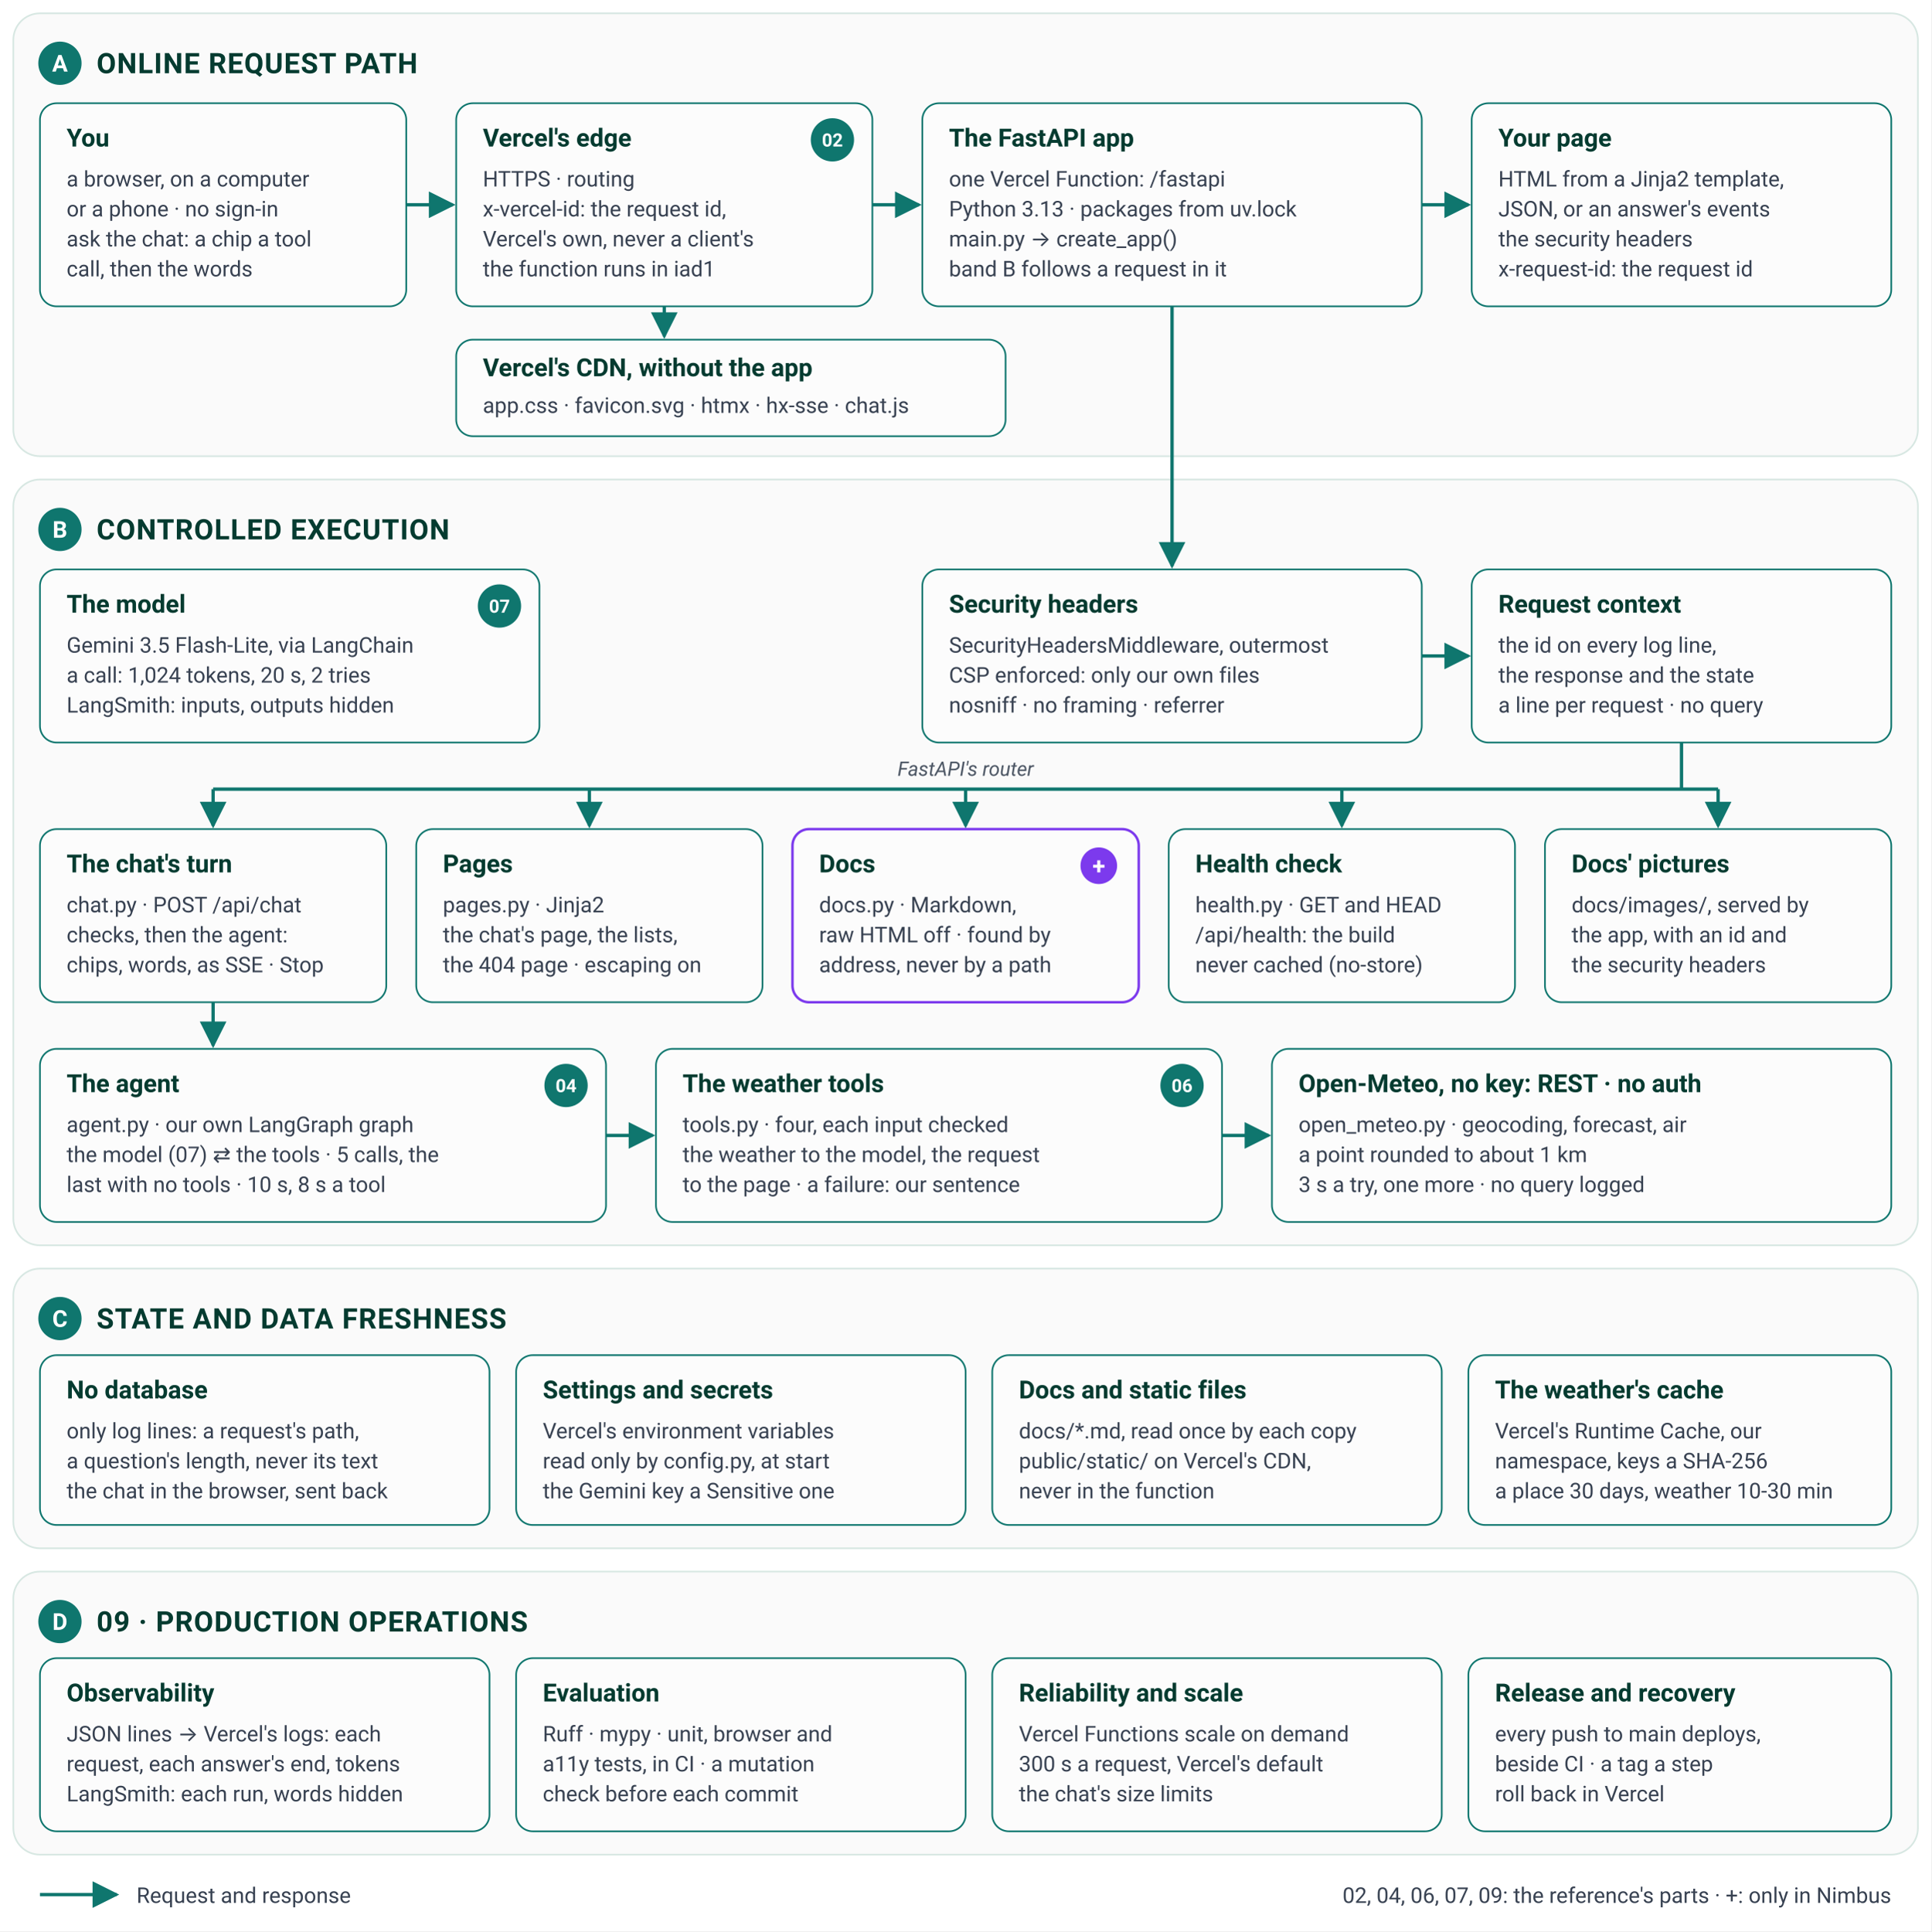
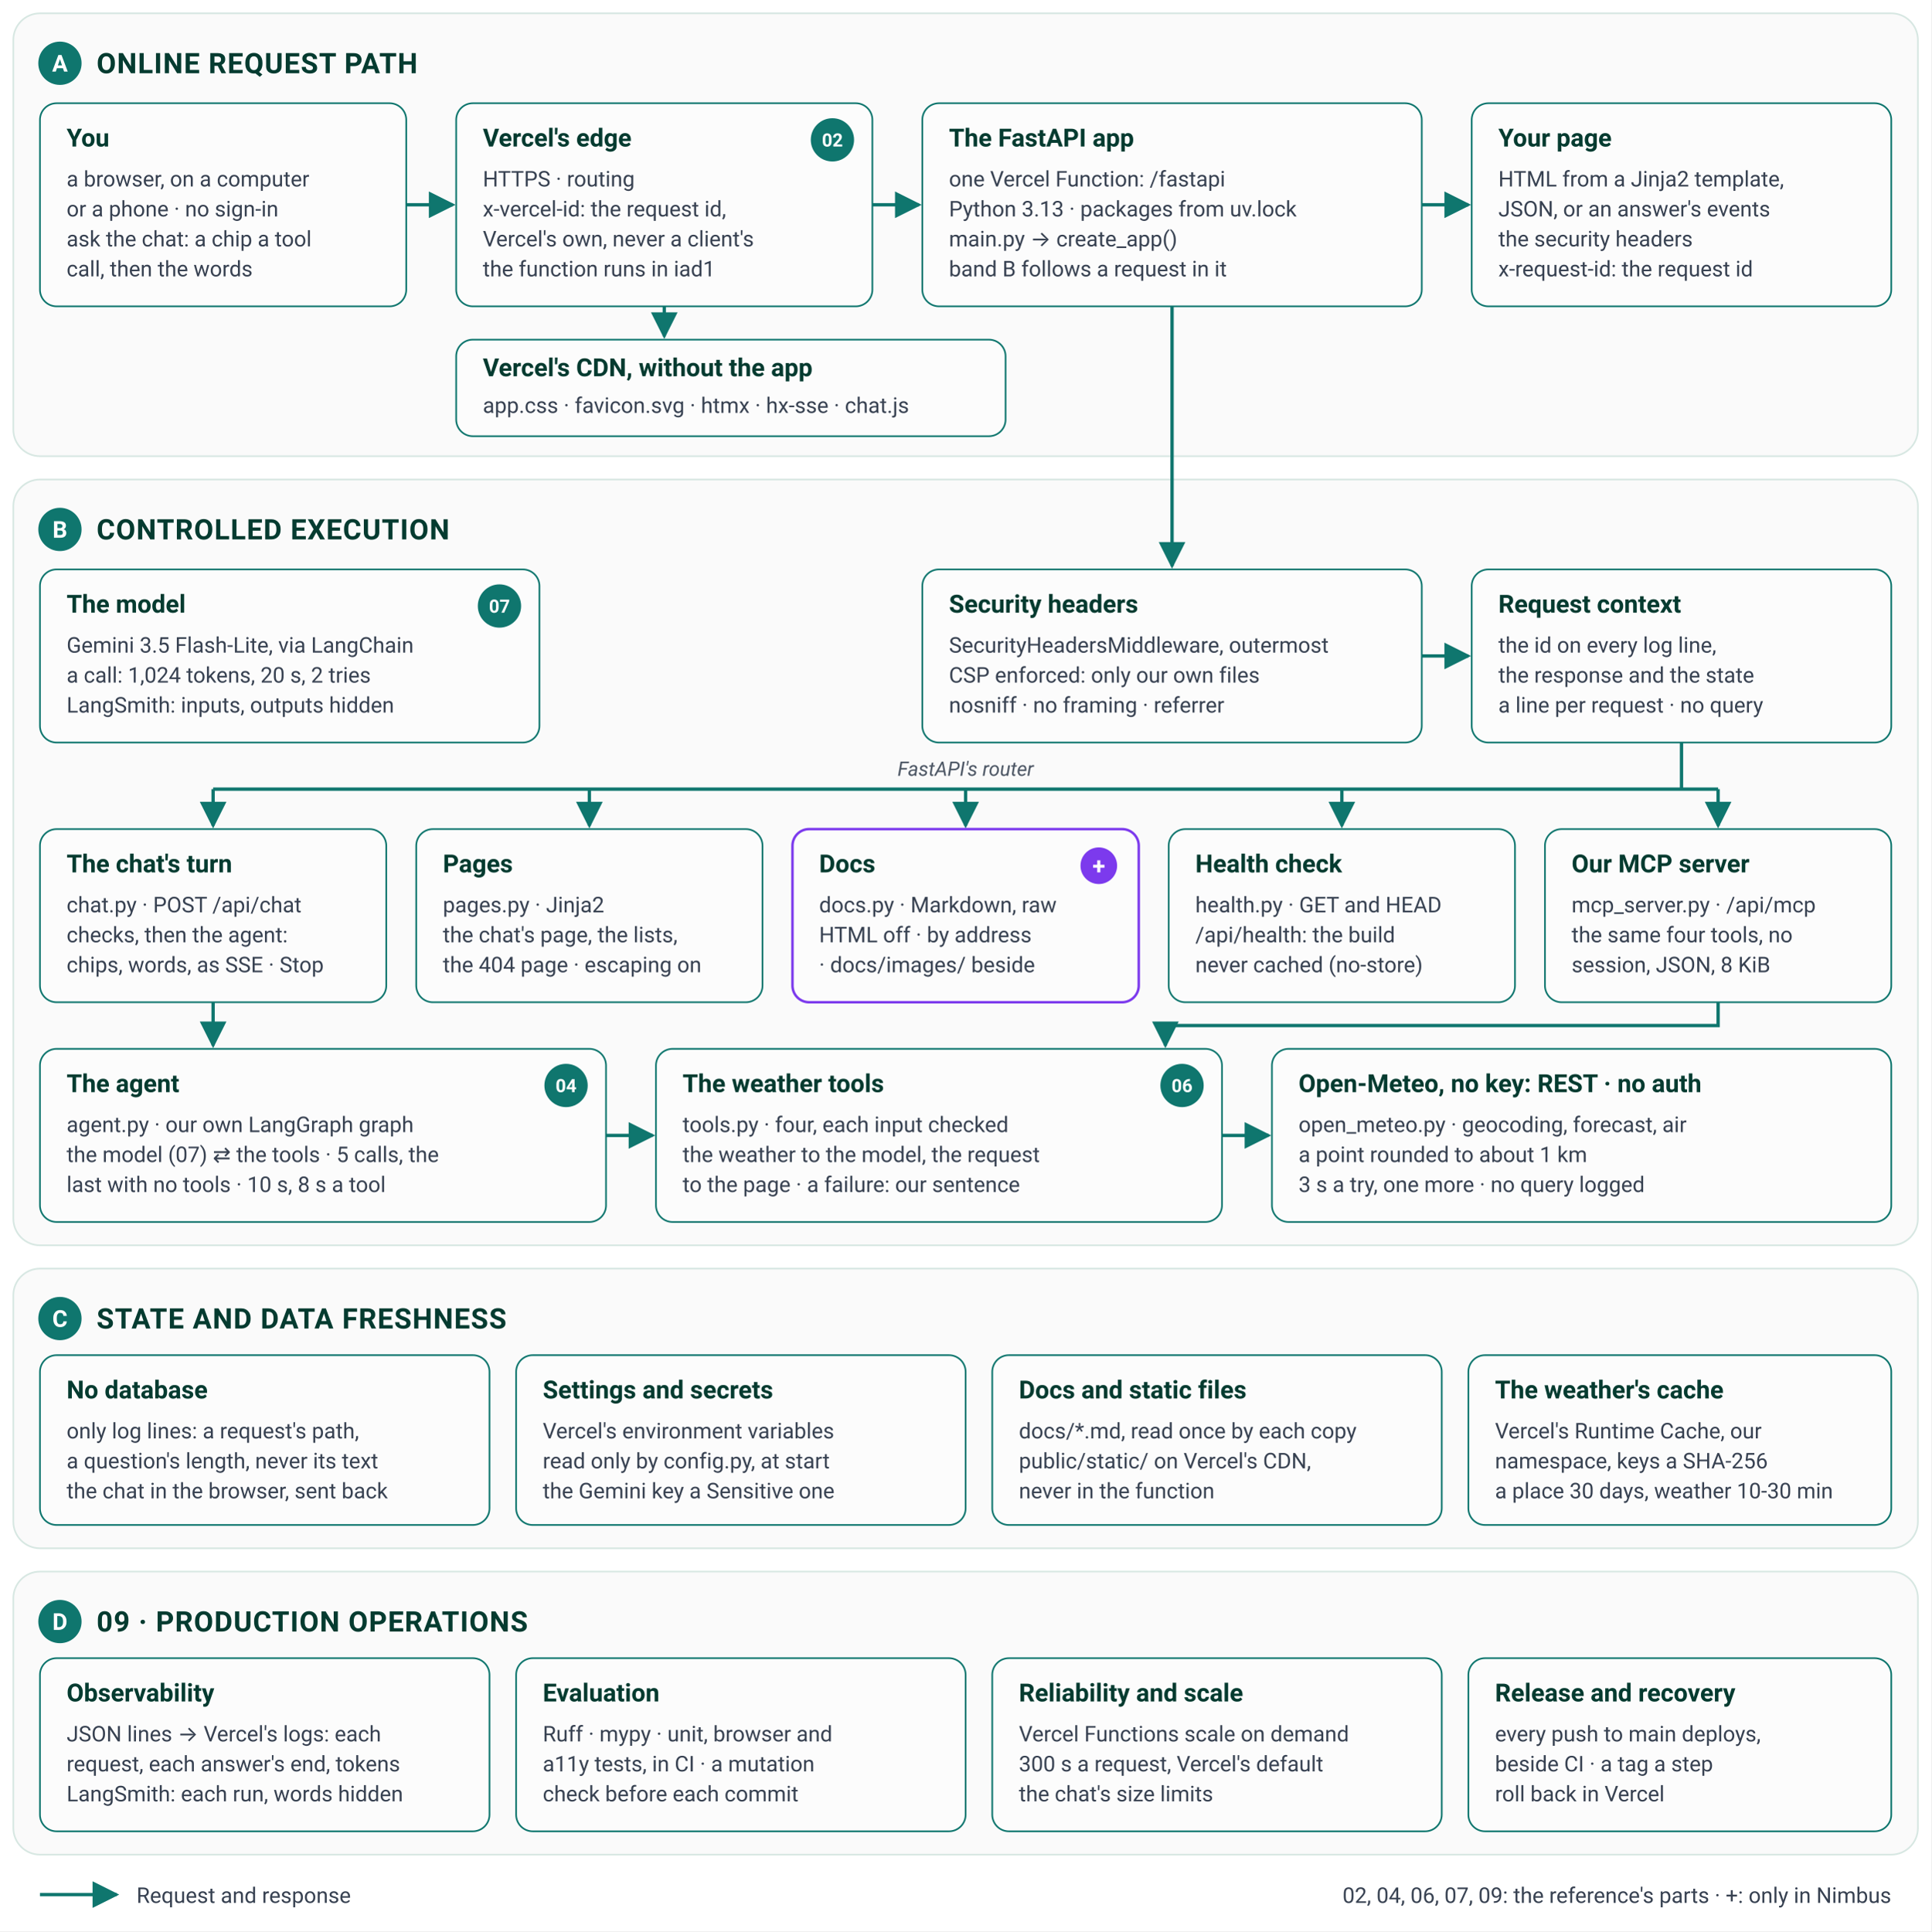
<svg xmlns="http://www.w3.org/2000/svg" viewBox="0 0 1160 1160" width="1160" height="1160" role="img" aria-labelledby="t d" font-family="system-ui, -apple-system, 'Segoe UI', Roboto, sans-serif">
  <defs>
    <marker id="arrow" viewBox="0 0 10 10" refX="9" refY="5" markerWidth="8" markerHeight="8" orient="auto-start-reverse">
      <path d="M0 0L10 5L0 10z" fill="#0f766e" />
    </marker>
  </defs>
  <rect width="1160" height="1160" fill="#ffffff" />
  <rect x="8" y="8" width="1144" height="266" rx="16" fill="#fafafa" stroke="#d7e7e2" />
  <circle cx="36" cy="38" r="13" fill="#0f766e" />
  <text x="36" y="43" font-size="14" font-weight="700" fill="#ffffff" text-anchor="middle">A</text>
  <text x="58" y="44" font-size="17" font-weight="700" fill="#053b30" letter-spacing="0.5">ONLINE REQUEST PATH</text>
  <rect x="24" y="62" width="220" height="122" rx="10" fill="#fcfcfc" stroke="#0f766e" />
  <text x="40" y="88" font-size="15" font-weight="700" fill="#053b30">You</text>
  <text x="40" y="112" font-size="13" fill="#374151">a browser, on a computer</text>
  <text x="40" y="130" font-size="13" fill="#374151">or a phone · no sign-in</text>
  <text x="40" y="148" font-size="13" fill="#374151">ask the chat: a chip a tool</text>
  <text x="40" y="166" font-size="13" fill="#374151">call, then the words</text>
  <rect x="274" y="62" width="250" height="122" rx="10" fill="#fcfcfc" stroke="#0f766e" />
  <text x="290" y="88" font-size="15" font-weight="700" fill="#053b30">Vercel's edge</text>
  <circle cx="500" cy="84" r="13" fill="#0f766e" />
  <text x="500" y="88" font-size="11" font-weight="700" fill="#ffffff" text-anchor="middle">02</text>
  <text x="290" y="112" font-size="13" fill="#374151">HTTPS · routing</text>
  <text x="290" y="130" font-size="13" fill="#374151">x-vercel-id: the request id,</text>
  <text x="290" y="148" font-size="13" fill="#374151">Vercel's own, never a client's</text>
  <text x="290" y="166" font-size="13" fill="#374151">the function runs in iad1</text>
  <rect x="554" y="62" width="300" height="122" rx="10" fill="#fcfcfc" stroke="#0f766e" />
  <text x="570" y="88" font-size="15" font-weight="700" fill="#053b30">The FastAPI app</text>
  <text x="570" y="112" font-size="13" fill="#374151">one Vercel Function: /fastapi</text>
  <text x="570" y="130" font-size="13" fill="#374151">Python 3.13 · packages from uv.lock</text>
  <text x="570" y="148" font-size="13" fill="#374151">main.py → create_app()</text>
  <text x="570" y="166" font-size="13" fill="#374151">band B follows a request in it</text>
  <rect x="884" y="62" width="252" height="122" rx="10" fill="#fcfcfc" stroke="#0f766e" />
  <text x="900" y="88" font-size="15" font-weight="700" fill="#053b30">Your page</text>
  <text x="900" y="112" font-size="13" fill="#374151">HTML from a Jinja2 template,</text>
  <text x="900" y="130" font-size="13" fill="#374151">JSON, or an answer's events</text>
  <text x="900" y="148" font-size="13" fill="#374151">the security headers</text>
  <text x="900" y="166" font-size="13" fill="#374151">x-request-id: the request id</text>
  <line x1="244" y1="123" x2="272" y2="123" stroke="#0f766e" stroke-width="2" marker-end="url(#arrow)" />
  <line x1="524" y1="123" x2="552" y2="123" stroke="#0f766e" stroke-width="2" marker-end="url(#arrow)" />
  <line x1="854" y1="123" x2="882" y2="123" stroke="#0f766e" stroke-width="2" marker-end="url(#arrow)" />
  <line x1="399" y1="184" x2="399" y2="202" stroke="#0f766e" stroke-width="2" marker-end="url(#arrow)" />
  <rect x="274" y="204" width="330" height="58" rx="10" fill="#fcfcfc" stroke="#0f766e" />
  <text x="290" y="226" font-size="15" font-weight="700" fill="#053b30">Vercel's CDN, without the app</text>
  <text x="290" y="248" font-size="13" fill="#374151">app.css · favicon.svg · htmx · hx-sse · chat.js</text>
  <rect x="8" y="288" width="1144" height="460" rx="16" fill="#fafafa" stroke="#d7e7e2" />
  <circle cx="36" cy="318" r="13" fill="#0f766e" />
  <text x="36" y="323" font-size="14" font-weight="700" fill="#ffffff" text-anchor="middle">B</text>
  <text x="58" y="324" font-size="17" font-weight="700" fill="#053b30" letter-spacing="0.5">CONTROLLED EXECUTION</text>
  <line x1="704" y1="184" x2="704" y2="340" stroke="#0f766e" stroke-width="2" marker-end="url(#arrow)" />
  <rect x="24" y="342" width="300" height="104" rx="10" fill="#fcfcfc" stroke="#0f766e" />
  <text x="40" y="368" font-size="15" font-weight="700" fill="#053b30">The model</text>
  <circle cx="300" cy="364" r="13" fill="#0f766e" />
  <text x="300" y="368" font-size="11" font-weight="700" fill="#ffffff" text-anchor="middle">07</text>
  <text x="40" y="392" font-size="13" fill="#374151">Gemini 3.5 Flash-Lite, via LangChain</text>
  <text x="40" y="410" font-size="13" fill="#374151">a call: 1,024 tokens, 20 s, 2 tries</text>
  <text x="40" y="428" font-size="13" fill="#374151">LangSmith: inputs, outputs hidden</text>
  <rect x="554" y="342" width="300" height="104" rx="10" fill="#fcfcfc" stroke="#0f766e" />
  <text x="570" y="368" font-size="15" font-weight="700" fill="#053b30">Security headers</text>
  <text x="570" y="392" font-size="13" fill="#374151">SecurityHeadersMiddleware, outermost</text>
  <text x="570" y="410" font-size="13" fill="#374151">CSP enforced: only our own files</text>
  <text x="570" y="428" font-size="13" fill="#374151">nosniff · no framing · referrer</text>
  <rect x="884" y="342" width="252" height="104" rx="10" fill="#fcfcfc" stroke="#0f766e" />
  <text x="900" y="368" font-size="15" font-weight="700" fill="#053b30">Request context</text>
  <text x="900" y="392" font-size="13" fill="#374151">the id on every log line,</text>
  <text x="900" y="410" font-size="13" fill="#374151">the response and the state</text>
  <text x="900" y="428" font-size="13" fill="#374151">a line per request · no query</text>
  <line x1="854" y1="394" x2="882" y2="394" stroke="#0f766e" stroke-width="2" marker-end="url(#arrow)" />
  <line x1="1010" y1="446" x2="1010" y2="474" stroke="#0f766e" stroke-width="2" />
  <line x1="128" y1="474" x2="1032" y2="474" stroke="#0f766e" stroke-width="2" />
  <text x="580" y="466" font-size="12" font-style="italic" fill="#4b5563" text-anchor="middle">FastAPI's router</text>
  <line x1="128" y1="474" x2="128" y2="496" stroke="#0f766e" stroke-width="2" marker-end="url(#arrow)" />
  <line x1="354" y1="474" x2="354" y2="496" stroke="#0f766e" stroke-width="2" marker-end="url(#arrow)" />
  <line x1="580" y1="474" x2="580" y2="496" stroke="#0f766e" stroke-width="2" marker-end="url(#arrow)" />
  <line x1="806" y1="474" x2="806" y2="496" stroke="#0f766e" stroke-width="2" marker-end="url(#arrow)" />
  <line x1="1032" y1="474" x2="1032" y2="496" stroke="#0f766e" stroke-width="2" marker-end="url(#arrow)" />
  <rect x="24" y="498" width="208" height="104" rx="10" fill="#fcfcfc" stroke="#0f766e" />
  <text x="40" y="524" font-size="15" font-weight="700" fill="#053b30">The chat's turn</text>
  <text x="40" y="548" font-size="13" fill="#374151">chat.py · POST /api/chat</text>
  <text x="40" y="566" font-size="13" fill="#374151">checks, then the agent:</text>
  <text x="40" y="584" font-size="13" fill="#374151">chips, words, as SSE · Stop</text>
  <rect x="250" y="498" width="208" height="104" rx="10" fill="#fcfcfc" stroke="#0f766e" />
  <text x="266" y="524" font-size="15" font-weight="700" fill="#053b30">Pages</text>
  <text x="266" y="548" font-size="13" fill="#374151">pages.py · Jinja2</text>
  <text x="266" y="566" font-size="13" fill="#374151">the chat's page, the lists,</text>
  <text x="266" y="584" font-size="13" fill="#374151">the 404 page · escaping on</text>
  <rect x="476" y="498" width="208" height="104" rx="10" fill="#fcfcfc" stroke="#7c3aed" stroke-width="1.5" />
  <text x="492" y="524" font-size="15" font-weight="700" fill="#053b30">Docs</text>
  <circle cx="660" cy="520" r="11" fill="#7c3aed" />
  <text x="660" y="525" font-size="14" font-weight="700" fill="#ffffff" text-anchor="middle">+</text>
-   <text x="492" y="548" font-size="13" fill="#374151">docs.py · Markdown,</text>
-   <text x="492" y="566" font-size="13" fill="#374151">raw HTML off · found by</text>
-   <text x="492" y="584" font-size="13" fill="#374151">address, never by a path</text>
+   <text x="492" y="548" font-size="13" fill="#374151">docs.py · Markdown, raw</text>
+   <text x="492" y="566" font-size="13" fill="#374151">HTML off · by address</text>
+   <text x="492" y="584" font-size="13" fill="#374151">· docs/images/ beside</text>
  <rect x="702" y="498" width="208" height="104" rx="10" fill="#fcfcfc" stroke="#0f766e" />
  <text x="718" y="524" font-size="15" font-weight="700" fill="#053b30">Health check</text>
  <text x="718" y="548" font-size="13" fill="#374151">health.py · GET and HEAD</text>
  <text x="718" y="566" font-size="13" fill="#374151">/api/health: the build</text>
  <text x="718" y="584" font-size="13" fill="#374151">never cached (no-store)</text>
  <rect x="928" y="498" width="208" height="104" rx="10" fill="#fcfcfc" stroke="#0f766e" />
-   <text x="944" y="524" font-size="15" font-weight="700" fill="#053b30">Docs' pictures</text>
-   <text x="944" y="548" font-size="13" fill="#374151">docs/images/, served by</text>
-   <text x="944" y="566" font-size="13" fill="#374151">the app, with an id and</text>
-   <text x="944" y="584" font-size="13" fill="#374151">the security headers</text>
+   <text x="944" y="524" font-size="15" font-weight="700" fill="#053b30">Our MCP server</text>
+   <text x="944" y="548" font-size="13" fill="#374151">mcp_server.py · /api/mcp</text>
+   <text x="944" y="566" font-size="13" fill="#374151">the same four tools, no</text>
+   <text x="944" y="584" font-size="13" fill="#374151">session, JSON, 8 KiB</text>
+   <path d="M1032 602 V616 H700 V628" fill="none" stroke="#0f766e" stroke-width="2" marker-end="url(#arrow)" />
  <line x1="128" y1="602" x2="128" y2="628" stroke="#0f766e" stroke-width="2" marker-end="url(#arrow)" />
  <rect x="24" y="630" width="340" height="104" rx="10" fill="#fcfcfc" stroke="#0f766e" />
  <text x="40" y="656" font-size="15" font-weight="700" fill="#053b30">The agent</text>
  <circle cx="340" cy="652" r="13" fill="#0f766e" />
  <text x="340" y="656" font-size="11" font-weight="700" fill="#ffffff" text-anchor="middle">04</text>
  <text x="40" y="680" font-size="13" fill="#374151">agent.py · our own LangGraph graph</text>
  <text x="40" y="698" font-size="13" fill="#374151">the model (07) ⇄ the tools · 5 calls, the</text>
  <text x="40" y="716" font-size="13" fill="#374151">last with no tools · 10 s, 8 s a tool</text>
  <line x1="364" y1="682" x2="392" y2="682" stroke="#0f766e" stroke-width="2" marker-end="url(#arrow)" />
  <rect x="394" y="630" width="340" height="104" rx="10" fill="#fcfcfc" stroke="#0f766e" />
  <text x="410" y="656" font-size="15" font-weight="700" fill="#053b30">The weather tools</text>
  <circle cx="710" cy="652" r="13" fill="#0f766e" />
  <text x="710" y="656" font-size="11" font-weight="700" fill="#ffffff" text-anchor="middle">06</text>
  <text x="410" y="680" font-size="13" fill="#374151">tools.py · four, each input checked</text>
  <text x="410" y="698" font-size="13" fill="#374151">the weather to the model, the request</text>
  <text x="410" y="716" font-size="13" fill="#374151">to the page · a failure: our sentence</text>
  <line x1="734" y1="682" x2="762" y2="682" stroke="#0f766e" stroke-width="2" marker-end="url(#arrow)" />
  <rect x="764" y="630" width="372" height="104" rx="10" fill="#fcfcfc" stroke="#0f766e" />
  <text x="780" y="656" font-size="15" font-weight="700" fill="#053b30">Open-Meteo, no key: REST · no auth</text>
  <text x="780" y="680" font-size="13" fill="#374151">open_meteo.py · geocoding, forecast, air</text>
  <text x="780" y="698" font-size="13" fill="#374151">a point rounded to about 1 km</text>
  <text x="780" y="716" font-size="13" fill="#374151">3 s a try, one more · no query logged</text>
  <rect x="8" y="762" width="1144" height="168" rx="16" fill="#fafafa" stroke="#d7e7e2" />
  <circle cx="36" cy="792" r="13" fill="#0f766e" />
  <text x="36" y="797" font-size="14" font-weight="700" fill="#ffffff" text-anchor="middle">C</text>
  <text x="58" y="798" font-size="17" font-weight="700" fill="#053b30" letter-spacing="0.5">STATE AND DATA FRESHNESS</text>
  <rect x="24" y="814" width="270" height="102" rx="10" fill="#fcfcfc" stroke="#0f766e" />
  <text x="40" y="840" font-size="15" font-weight="700" fill="#053b30">No database</text>
  <text x="40" y="864" font-size="13" fill="#374151">only log lines: a request's path,</text>
  <text x="40" y="882" font-size="13" fill="#374151">a question's length, never its text</text>
  <text x="40" y="900" font-size="13" fill="#374151">the chat in the browser, sent back</text>
  <rect x="310" y="814" width="270" height="102" rx="10" fill="#fcfcfc" stroke="#0f766e" />
  <text x="326" y="840" font-size="15" font-weight="700" fill="#053b30">Settings and secrets</text>
  <text x="326" y="864" font-size="13" fill="#374151">Vercel's environment variables</text>
  <text x="326" y="882" font-size="13" fill="#374151">read only by config.py, at start</text>
  <text x="326" y="900" font-size="13" fill="#374151">the Gemini key a Sensitive one</text>
  <rect x="596" y="814" width="270" height="102" rx="10" fill="#fcfcfc" stroke="#0f766e" />
  <text x="612" y="840" font-size="15" font-weight="700" fill="#053b30">Docs and static files</text>
  <text x="612" y="864" font-size="13" fill="#374151">docs/*.md, read once by each copy</text>
  <text x="612" y="882" font-size="13" fill="#374151">public/static/ on Vercel's CDN,</text>
  <text x="612" y="900" font-size="13" fill="#374151">never in the function</text>
  <rect x="882" y="814" width="254" height="102" rx="10" fill="#fcfcfc" stroke="#0f766e" />
  <text x="898" y="840" font-size="15" font-weight="700" fill="#053b30">The weather's cache</text>
  <text x="898" y="864" font-size="13" fill="#374151">Vercel's Runtime Cache, our</text>
  <text x="898" y="882" font-size="13" fill="#374151">namespace, keys a SHA-256</text>
  <text x="898" y="900" font-size="13" fill="#374151">a place 30 days, weather 10-30 min</text>
  <rect x="8" y="944" width="1144" height="170" rx="16" fill="#fafafa" stroke="#d7e7e2" />
  <circle cx="36" cy="974" r="13" fill="#0f766e" />
  <text x="36" y="979" font-size="14" font-weight="700" fill="#ffffff" text-anchor="middle">D</text>
  <text x="58" y="980" font-size="17" font-weight="700" fill="#053b30" letter-spacing="0.5">09 · PRODUCTION OPERATIONS</text>
  <rect x="24" y="996" width="270" height="104" rx="10" fill="#fcfcfc" stroke="#0f766e" />
  <text x="40" y="1022" font-size="15" font-weight="700" fill="#053b30">Observability</text>
  <text x="40" y="1046" font-size="13" fill="#374151">JSON lines → Vercel's logs: each</text>
  <text x="40" y="1064" font-size="13" fill="#374151">request, each answer's end, tokens</text>
  <text x="40" y="1082" font-size="13" fill="#374151">LangSmith: each run, words hidden</text>
  <rect x="310" y="996" width="270" height="104" rx="10" fill="#fcfcfc" stroke="#0f766e" />
  <text x="326" y="1022" font-size="15" font-weight="700" fill="#053b30">Evaluation</text>
  <text x="326" y="1046" font-size="13" fill="#374151">Ruff · mypy · unit, browser and</text>
  <text x="326" y="1064" font-size="13" fill="#374151">a11y tests, in CI · a mutation</text>
  <text x="326" y="1082" font-size="13" fill="#374151">check before each commit</text>
  <rect x="596" y="996" width="270" height="104" rx="10" fill="#fcfcfc" stroke="#0f766e" />
  <text x="612" y="1022" font-size="15" font-weight="700" fill="#053b30">Reliability and scale</text>
  <text x="612" y="1046" font-size="13" fill="#374151">Vercel Functions scale on demand</text>
  <text x="612" y="1064" font-size="13" fill="#374151">300 s a request, Vercel's default</text>
  <text x="612" y="1082" font-size="13" fill="#374151">the chat's size limits</text>
  <rect x="882" y="996" width="254" height="104" rx="10" fill="#fcfcfc" stroke="#0f766e" />
  <text x="898" y="1022" font-size="15" font-weight="700" fill="#053b30">Release and recovery</text>
  <text x="898" y="1046" font-size="13" fill="#374151">every push to main deploys,</text>
  <text x="898" y="1064" font-size="13" fill="#374151">beside CI · a tag a step</text>
  <text x="898" y="1082" font-size="13" fill="#374151">roll back in Vercel</text>
  <line x1="24" y1="1138" x2="70" y2="1138" stroke="#0f766e" stroke-width="2" marker-end="url(#arrow)" />
  <text x="82" y="1143" font-size="13" fill="#374151">Request and response</text>
  <text x="1136" y="1143" font-size="13" fill="#374151" text-anchor="end">02, 04, 06, 07, 09: the reference's parts · +: only in Nimbus</text>
</svg>
